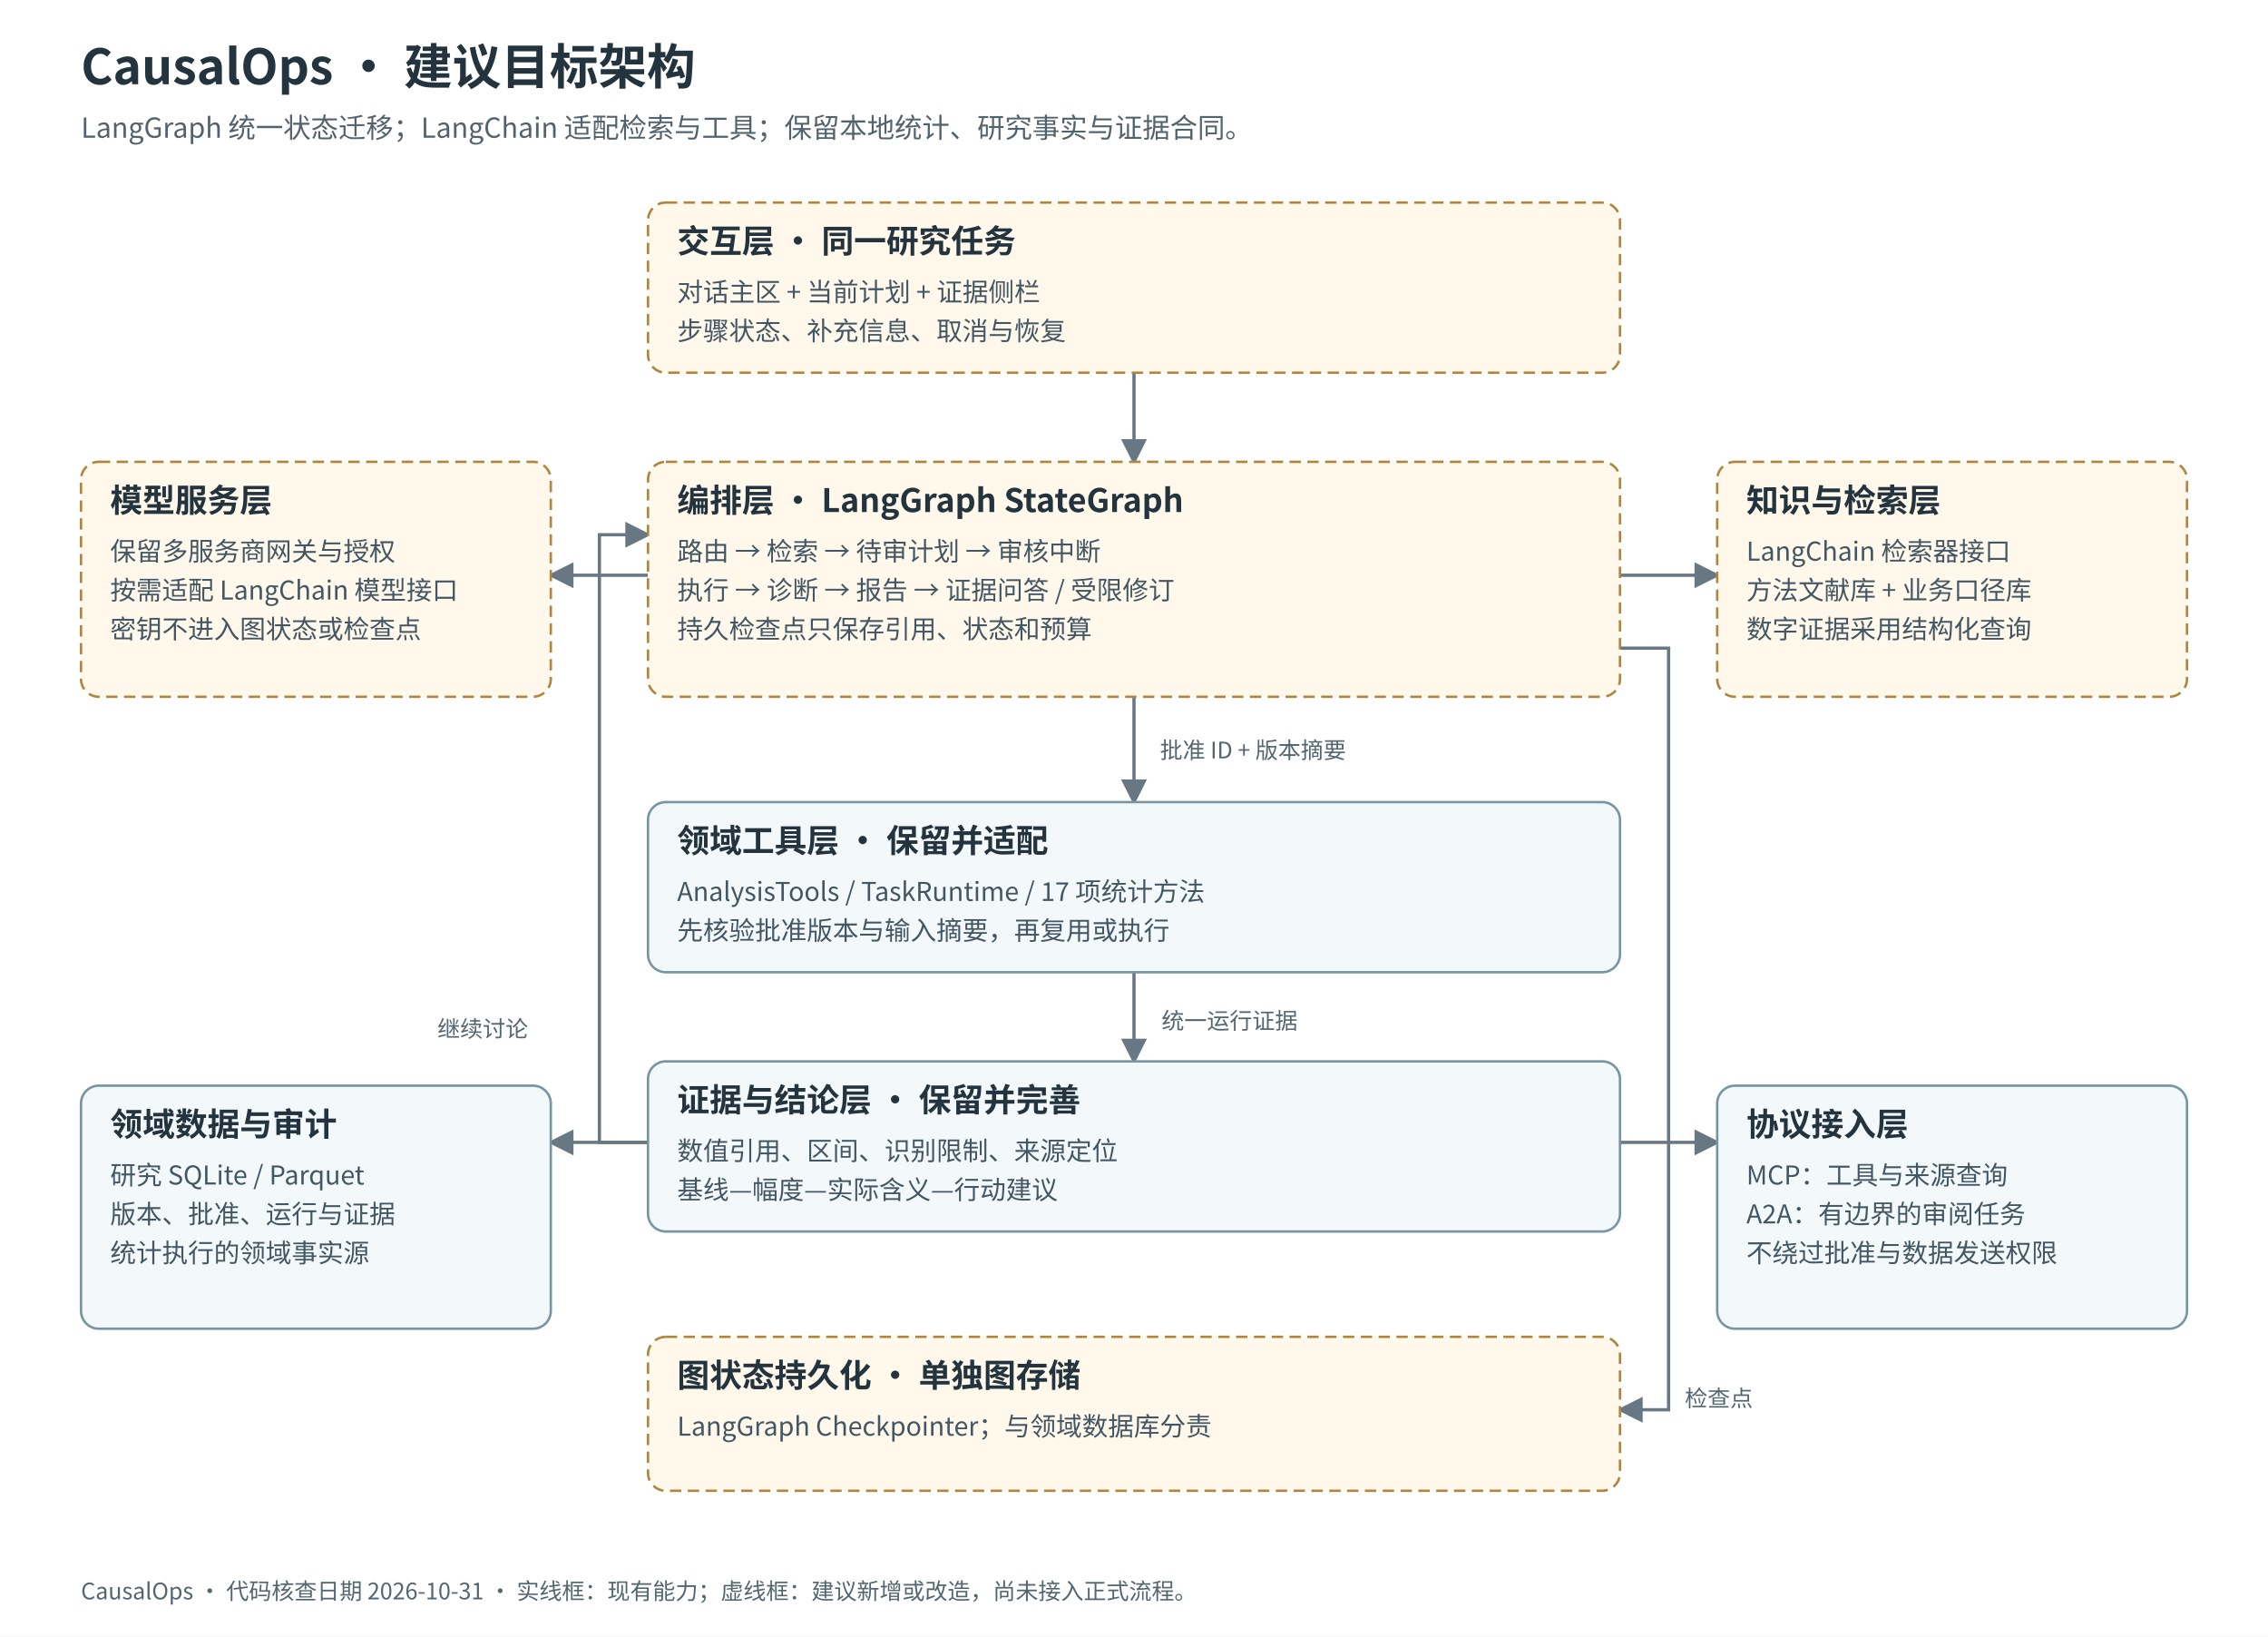
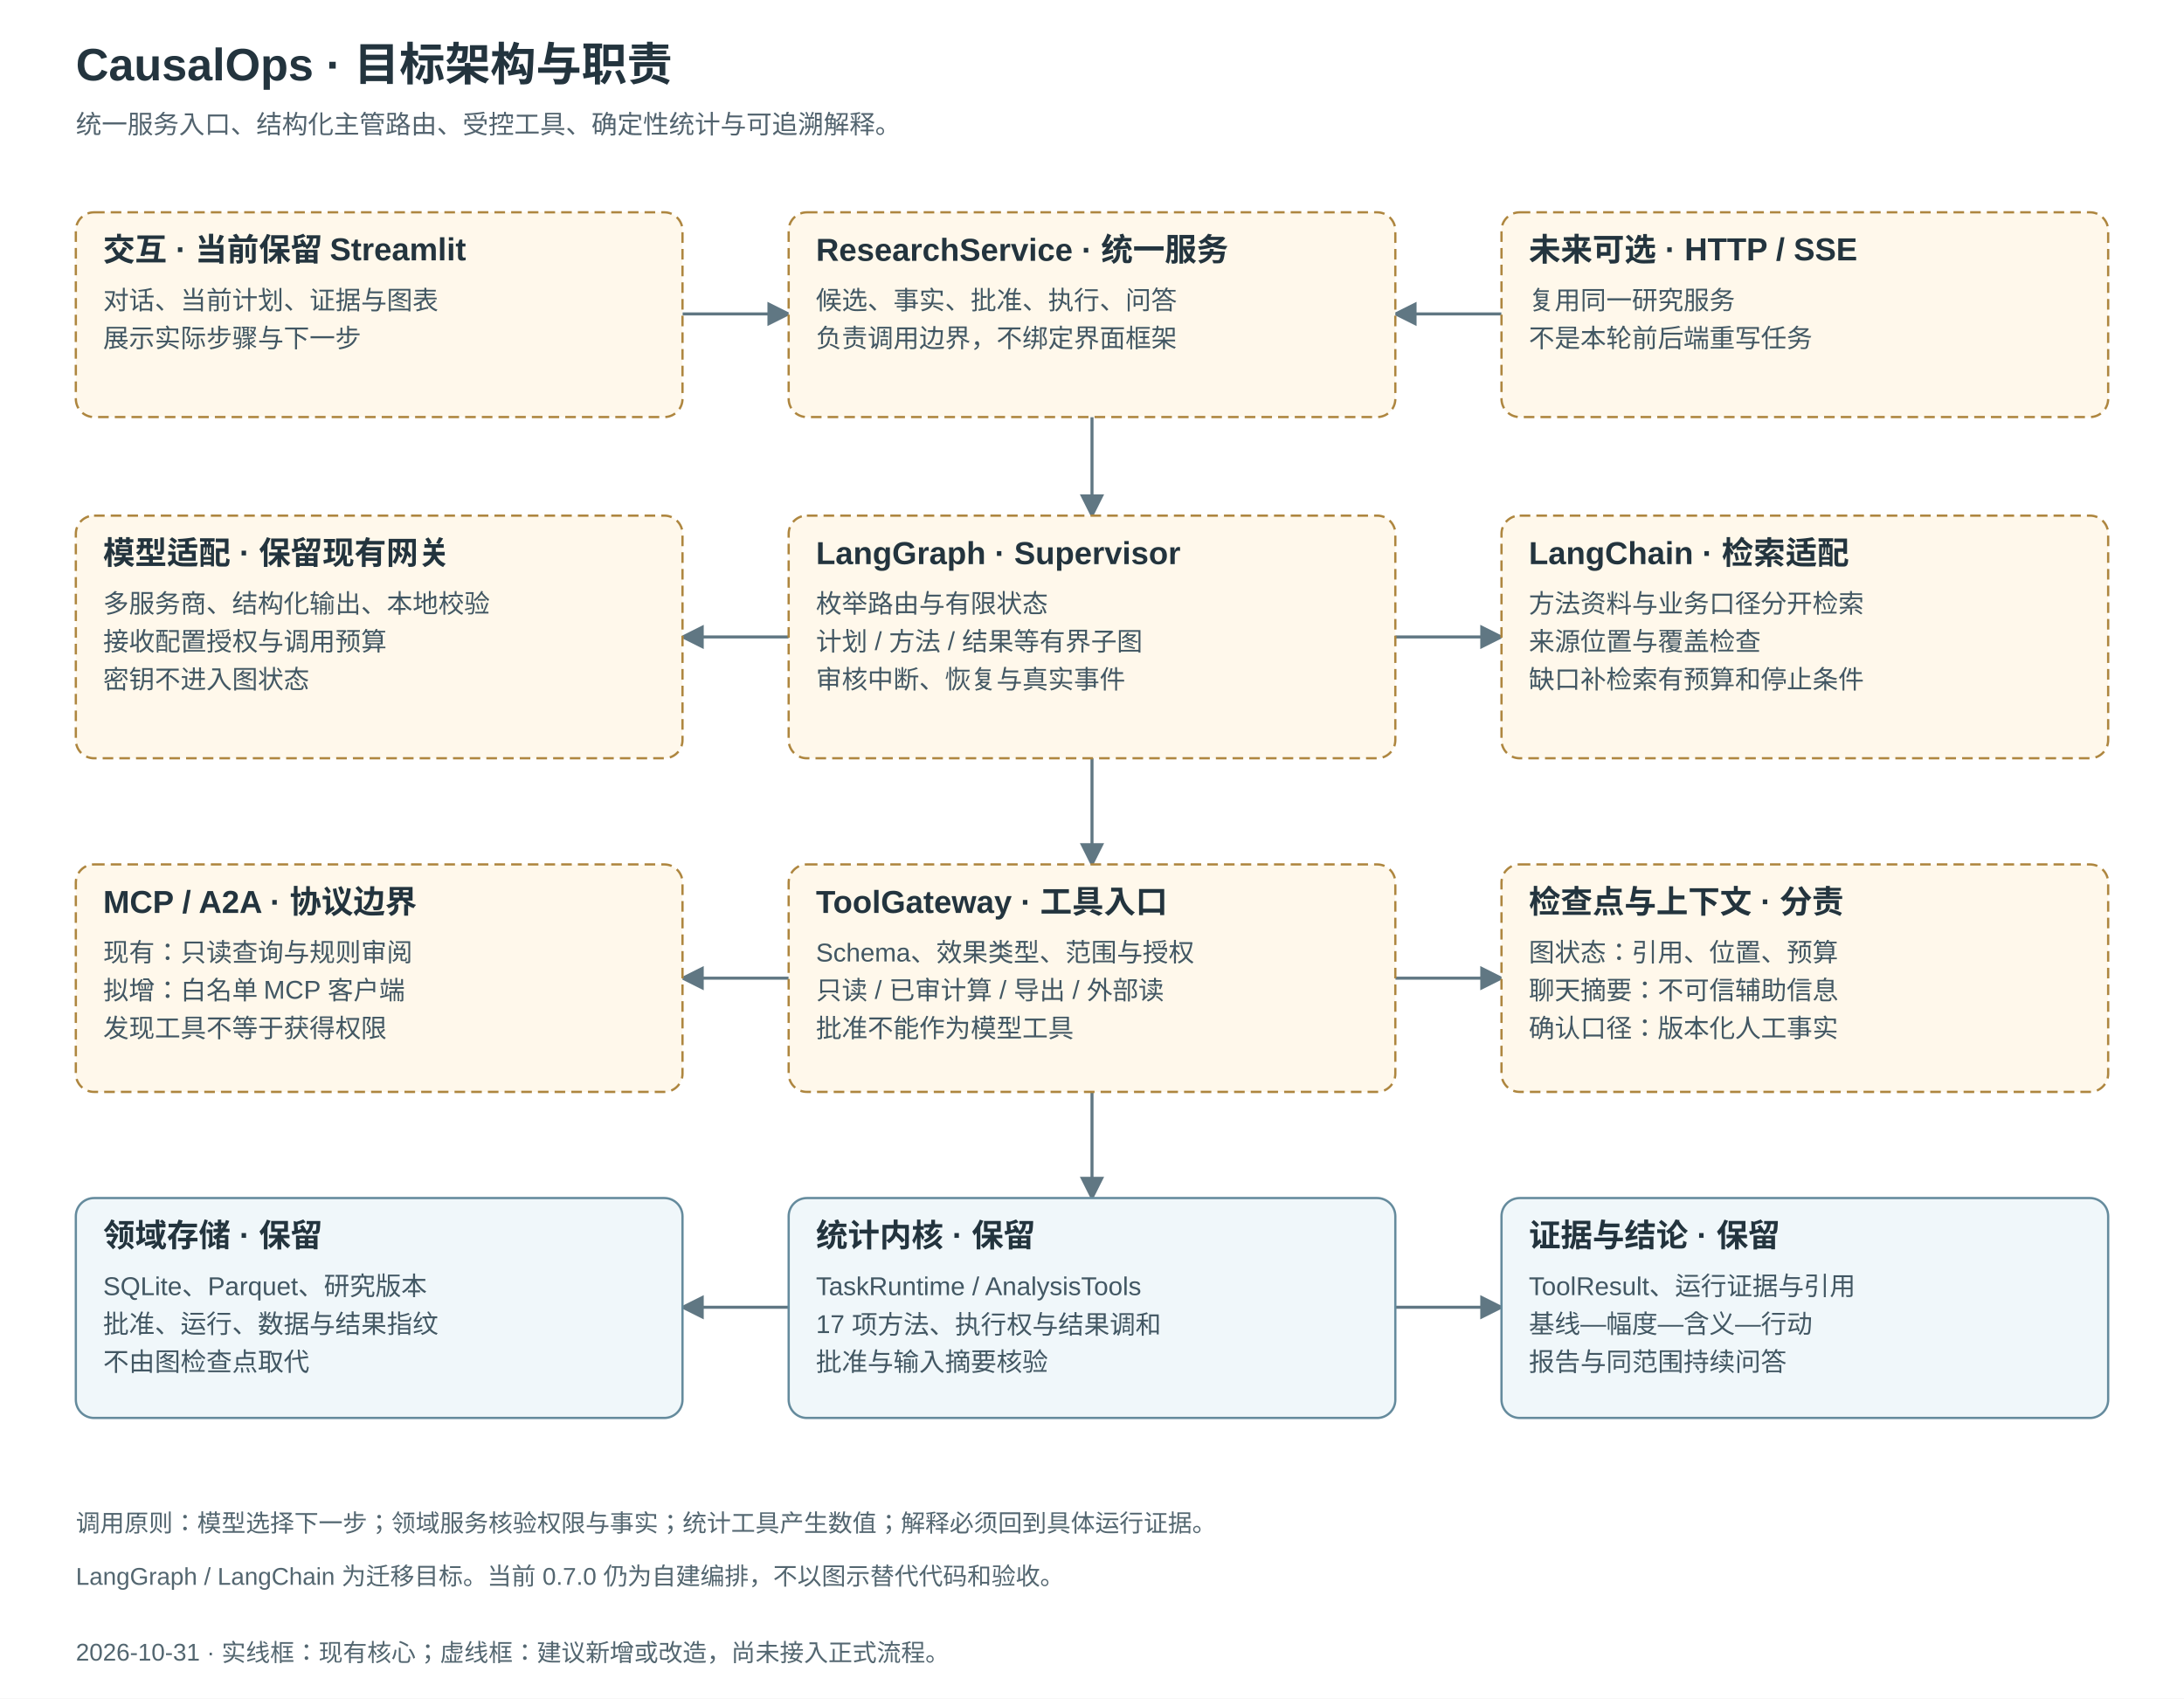
- <svg xmlns="http://www.w3.org/2000/svg" width="1400" height="1010" viewBox="0 0 1400 1010" role="img" aria-labelledby="title desc">
+ <svg xmlns="http://www.w3.org/2000/svg" width="1440" height="1120" viewBox="0 0 1440 1120" role="img" aria-labelledby="title desc">
  <defs>
    <marker id="arrow" markerWidth="8" markerHeight="8" refX="7" refY="4" orient="auto">
-       <path d="M0 0 L8 4 L0 8" fill="#677783" />
+       <path d="M0 0 L8 4 L0 8" fill="#607783" />
    </marker>
  </defs>
-   <rect width="1400" height="1010" fill="#fff" />
-   <style>text{font-family:"Microsoft YaHei","Noto Sans CJK SC",Arial,sans-serif;fill:#23343e}.heading{font-size:30px;font-weight:700}.subtitle{font-size:17px;fill:#52636e}.node{fill:#f3f8fa;stroke:#7795a3;stroke-width:1.5}.planned{fill:#fff8eb;stroke:#ae863f;stroke-width:1.5;stroke-dasharray:7 4}.title{font-size:20px;font-weight:600}.detail{font-size:16px;fill:#425763}.edge{fill:none;stroke:#677783;stroke-width:2;marker-end:url(#arrow)}.note{font-size:14px;fill:#536670}.group{fill:#fbfcfd;stroke:#d4dde2;stroke-width:1.2}</style>
-   <text x="50" y="52" class="heading">CausalOps · 建议目标架构</text>
-   <text x="50" y="85" class="subtitle">LangGraph 统一状态迁移；LangChain 适配检索与工具；保留本地统计、研究事实与证据合同。</text>
-   <path class="edge" d="M700 230 V285" />
-   <path class="edge" d="M400 355 H340" />
-   <path class="edge" d="M1000 355 H1060" />
-   <path class="edge" d="M700 430 V495" />
-   <text x="716" y="468" class="note">批准 ID + 版本摘要</text>
-   <path class="edge" d="M700 600 V655" />
-   <text x="717" y="635" class="note">统一运行证据</text>
-   <path class="edge" d="M400 705 H340" />
-   <path class="edge" d="M1000 705 H1060" />
-   <path class="edge" d="M1000 400 H1030 V870 H1000" />
-   <text x="1040" y="868" class="note">检查点</text>
-   <path class="edge" d="M400 705 H370 V330 H400" />
-   <text x="270" y="640" class="note">继续讨论</text>
-   <rect x="400" y="125" width="600" height="105" rx="11" class="planned" />
-   <text x="418" y="156" class="title">交互层 · 同一研究任务</text>
-   <text x="418" y="186" class="detail">对话主区 + 当前计划 + 证据侧栏</text>
-   <text x="418" y="210" class="detail">步骤状态、补充信息、取消与恢复</text>
-   <rect x="400" y="285" width="600" height="145" rx="11" class="planned" />
-   <text x="418" y="316" class="title">编排层 · LangGraph StateGraph</text>
-   <text x="418" y="346" class="detail">路由 → 检索 → 待审计划 → 审核中断</text>
-   <text x="418" y="370" class="detail">执行 → 诊断 → 报告 → 证据问答 / 受限修订</text>
-   <text x="418" y="394" class="detail">持久检查点只保存引用、状态和预算</text>
-   <rect x="50" y="285" width="290" height="145" rx="11" class="planned" />
-   <text x="68" y="316" class="title">模型服务层</text>
-   <text x="68" y="346" class="detail">保留多服务商网关与授权</text>
-   <text x="68" y="370" class="detail">按需适配 LangChain 模型接口</text>
-   <text x="68" y="394" class="detail">密钥不进入图状态或检查点</text>
-   <rect x="1060" y="285" width="290" height="145" rx="11" class="planned" />
-   <text x="1078" y="316" class="title">知识与检索层</text>
-   <text x="1078" y="346" class="detail">LangChain 检索器接口</text>
-   <text x="1078" y="370" class="detail">方法文献库 + 业务口径库</text>
-   <text x="1078" y="394" class="detail">数字证据采用结构化查询</text>
-   <rect x="400" y="495" width="600" height="105" rx="11" class="node" />
-   <text x="418" y="526" class="title">领域工具层 · 保留并适配</text>
-   <text x="418" y="556" class="detail">AnalysisTools / TaskRuntime / 17 项统计方法</text>
-   <text x="418" y="580" class="detail">先核验批准版本与输入摘要，再复用或执行</text>
-   <rect x="400" y="655" width="600" height="105" rx="11" class="node" />
-   <text x="418" y="686" class="title">证据与结论层 · 保留并完善</text>
-   <text x="418" y="716" class="detail">数值引用、区间、识别限制、来源定位</text>
-   <text x="418" y="740" class="detail">基线—幅度—实际含义—行动建议</text>
-   <rect x="50" y="670" width="290" height="150" rx="11" class="node" />
-   <text x="68" y="701" class="title">领域数据与审计</text>
-   <text x="68" y="731" class="detail">研究 SQLite / Parquet</text>
-   <text x="68" y="755" class="detail">版本、批准、运行与证据</text>
-   <text x="68" y="779" class="detail">统计执行的领域事实源</text>
-   <rect x="1060" y="670" width="290" height="150" rx="11" class="node" />
-   <text x="1078" y="701" class="title">协议接入层</text>
-   <text x="1078" y="731" class="detail">MCP：工具与来源查询</text>
-   <text x="1078" y="755" class="detail">A2A：有边界的审阅任务</text>
-   <text x="1078" y="779" class="detail">不绕过批准与数据发送权限</text>
-   <rect x="400" y="825" width="600" height="95" rx="11" class="planned" />
-   <text x="418" y="856" class="title">图状态持久化 · 单独图存储</text>
-   <text x="418" y="886" class="detail">LangGraph Checkpointer；与领域数据库分责</text>
-   <text x="50" y="987" class="note">CausalOps · 代码核查日期 2026-10-31 · 实线框：现有能力；虚线框：建议新增或改造，尚未接入正式流程。</text>
+   <style>text{font-family:"Microsoft YaHei",Arial,sans-serif;fill:#23343e}.heading{font-size:30px;font-weight:700}.subtitle{font-size:17px;fill:#52636e}.node{fill:#f0f7fa;stroke:#658b9d;stroke-width:1.5}.planned{fill:#fff8eb;stroke:#ae863f;stroke-width:1.5;stroke-dasharray:7 4}.title{font-size:21px;font-weight:600}.detail{font-size:17px;fill:#425763}.edge{fill:none;stroke:#607783;stroke-width:2;marker-end:url(#arrow)}.note{font-size:16px;fill:#536670}</style>
+   <rect width="1440" height="1120" fill="white" />
+   <text x="50" y="53" class="heading">CausalOps · 目标架构与职责</text>
+   <text x="50" y="88" class="subtitle">统一服务入口、结构化主管路由、受控工具、确定性统计与可追溯解释。</text>
+   <path class="edge" d="M450 207 H520" />
+   <path class="edge" d="M990 207 H920" />
+   <path class="edge" d="M720 275 V340" />
+   <path class="edge" d="M520 420 H450" />
+   <path class="edge" d="M920 420 H990" />
+   <path class="edge" d="M720 500 V570" />
+   <path class="edge" d="M520 645 H450" />
+   <path class="edge" d="M920 645 H990" />
+   <path class="edge" d="M720 720 V790" />
+   <path class="edge" d="M520 862 H450" />
+   <path class="edge" d="M920 862 H990" />
+   <rect x="50" y="140" width="400" height="135" rx="12" class="planned" />
+   <text x="68" y="172" class="title">交互 · 当前保留 Streamlit</text>
+   <text x="68" y="204" class="detail">对话、当前计划、证据与图表</text>
+   <text x="68" y="229" class="detail">展示实际步骤与下一步</text>
+   <rect x="520" y="140" width="400" height="135" rx="12" class="planned" />
+   <text x="538" y="172" class="title">ResearchService · 统一服务</text>
+   <text x="538" y="204" class="detail">候选、事实、批准、执行、问答</text>
+   <text x="538" y="229" class="detail">负责调用边界，不绑定界面框架</text>
+   <rect x="990" y="140" width="400" height="135" rx="12" class="planned" />
+   <text x="1008" y="172" class="title">未来可选 · HTTP / SSE</text>
+   <text x="1008" y="204" class="detail">复用同一研究服务</text>
+   <text x="1008" y="229" class="detail">不是本轮前后端重写任务</text>
+   <rect x="50" y="340" width="400" height="160" rx="12" class="planned" />
+   <text x="68" y="372" class="title">模型适配 · 保留现有网关</text>
+   <text x="68" y="404" class="detail">多服务商、结构化输出、本地校验</text>
+   <text x="68" y="429" class="detail">接收配置授权与调用预算</text>
+   <text x="68" y="454" class="detail">密钥不进入图状态</text>
+   <rect x="520" y="340" width="400" height="160" rx="12" class="planned" />
+   <text x="538" y="372" class="title">LangGraph · Supervisor</text>
+   <text x="538" y="404" class="detail">枚举路由与有限状态</text>
+   <text x="538" y="429" class="detail">计划 / 方法 / 结果等有界子图</text>
+   <text x="538" y="454" class="detail">审核中断、恢复与真实事件</text>
+   <rect x="990" y="340" width="400" height="160" rx="12" class="planned" />
+   <text x="1008" y="372" class="title">LangChain · 检索适配</text>
+   <text x="1008" y="404" class="detail">方法资料与业务口径分开检索</text>
+   <text x="1008" y="429" class="detail">来源位置与覆盖检查</text>
+   <text x="1008" y="454" class="detail">缺口补检索有预算和停止条件</text>
+   <rect x="50" y="570" width="400" height="150" rx="12" class="planned" />
+   <text x="68" y="602" class="title">MCP / A2A · 协议边界</text>
+   <text x="68" y="634" class="detail">现有：只读查询与规则审阅</text>
+   <text x="68" y="659" class="detail">拟增：白名单 MCP 客户端</text>
+   <text x="68" y="684" class="detail">发现工具不等于获得权限</text>
+   <rect x="520" y="570" width="400" height="150" rx="12" class="planned" />
+   <text x="538" y="602" class="title">ToolGateway · 工具入口</text>
+   <text x="538" y="634" class="detail">Schema、效果类型、范围与授权</text>
+   <text x="538" y="659" class="detail">只读 / 已审计算 / 导出 / 外部读</text>
+   <text x="538" y="684" class="detail">批准不能作为模型工具</text>
+   <rect x="990" y="570" width="400" height="150" rx="12" class="planned" />
+   <text x="1008" y="602" class="title">检查点与上下文 · 分责</text>
+   <text x="1008" y="634" class="detail">图状态：引用、位置、预算</text>
+   <text x="1008" y="659" class="detail">聊天摘要：不可信辅助信息</text>
+   <text x="1008" y="684" class="detail">确认口径：版本化人工事实</text>
+   <rect x="50" y="790" width="400" height="145" rx="12" class="node" />
+   <text x="68" y="822" class="title">领域存储 · 保留</text>
+   <text x="68" y="854" class="detail">SQLite、Parquet、研究版本</text>
+   <text x="68" y="879" class="detail">批准、运行、数据与结果指纹</text>
+   <text x="68" y="904" class="detail">不由图检查点取代</text>
+   <rect x="520" y="790" width="400" height="145" rx="12" class="node" />
+   <text x="538" y="822" class="title">统计内核 · 保留</text>
+   <text x="538" y="854" class="detail">TaskRuntime / AnalysisTools</text>
+   <text x="538" y="879" class="detail">17 项方法、执行权与结果调和</text>
+   <text x="538" y="904" class="detail">批准与输入摘要核验</text>
+   <rect x="990" y="790" width="400" height="145" rx="12" class="node" />
+   <text x="1008" y="822" class="title">证据与结论 · 保留</text>
+   <text x="1008" y="854" class="detail">ToolResult、运行证据与引用</text>
+   <text x="1008" y="879" class="detail">基线—幅度—含义—行动</text>
+   <text x="1008" y="904" class="detail">报告与同范围持续问答</text>
+   <text x="50" y="1010" class="note">调用原则：模型选择下一步；领域服务核验权限与事实；统计工具产生数值；解释必须回到具体运行证据。</text>
+   <text x="50" y="1045" class="note">LangGraph / LangChain 为迁移目标。当前 0.7.0 仍为自建编排，不以图示替代代码和验收。</text>
+   <text x="50" y="1095" class="note">2026-10-31 · 实线框：现有核心；虚线框：建议新增或改造，尚未接入正式流程。</text>
</svg>
